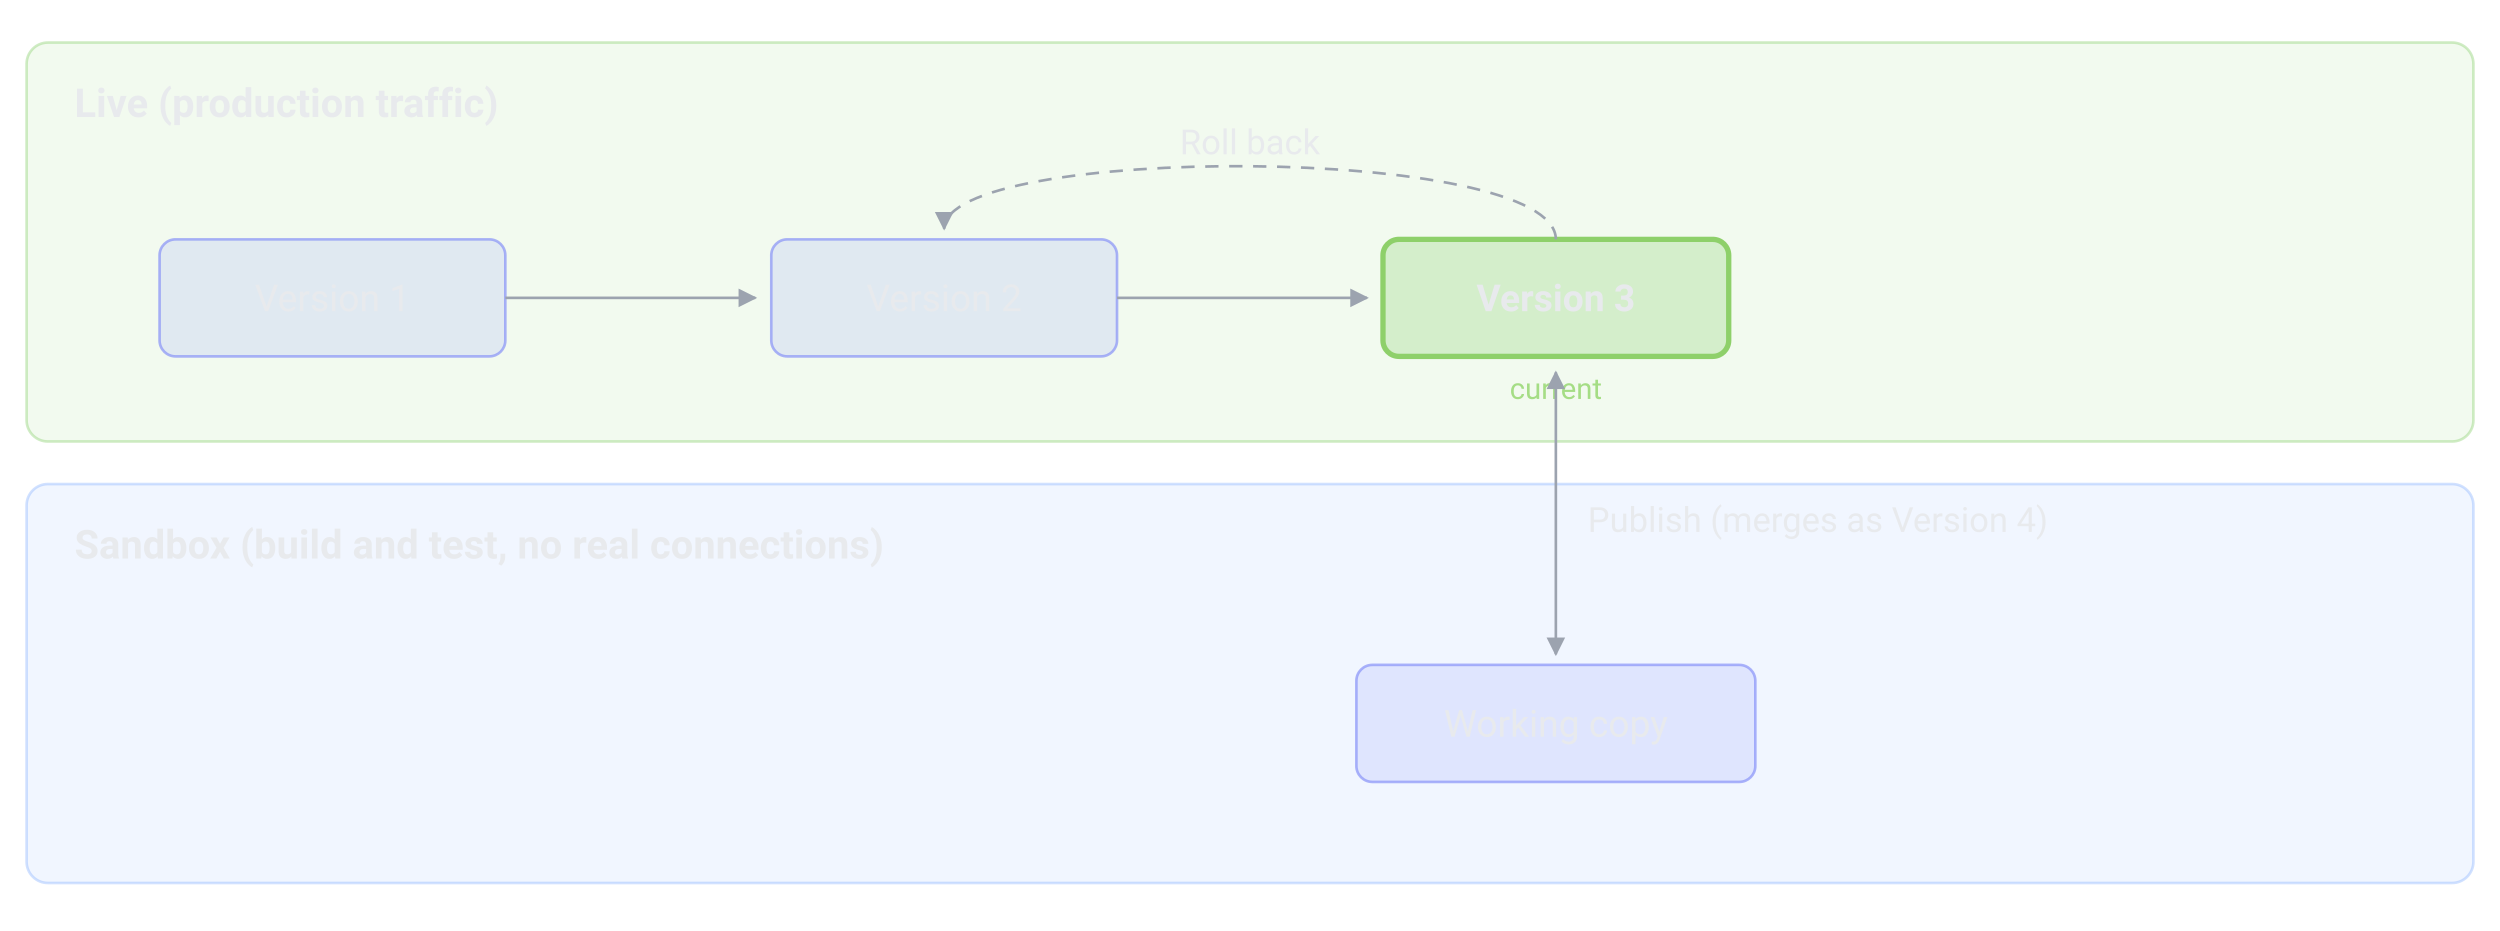
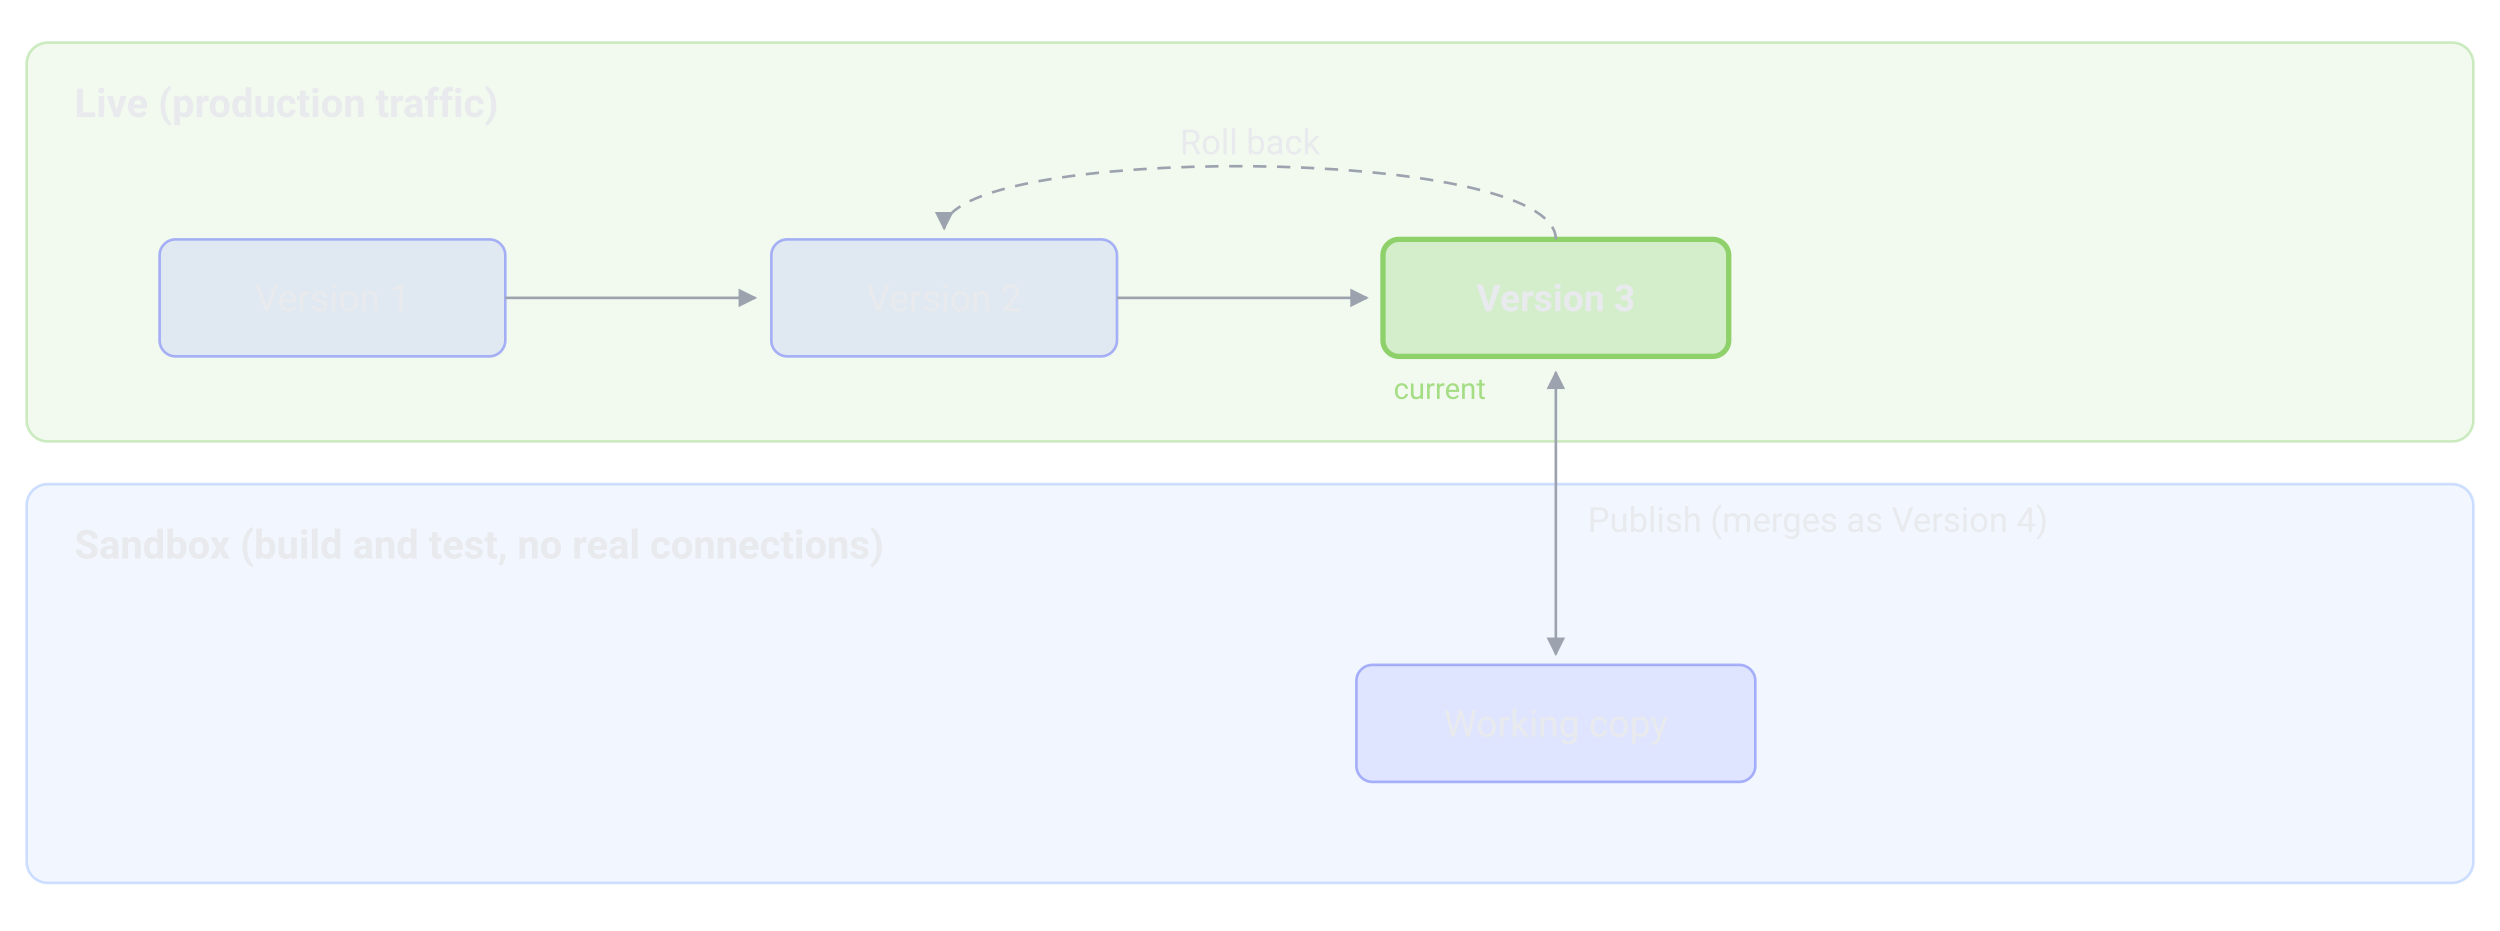
<svg xmlns="http://www.w3.org/2000/svg" viewBox="0 0 940 350" font-family="ui-sans-serif, system-ui, -apple-system, 'Segoe UI', Roboto, Helvetica, Arial, sans-serif">
  <defs>
    <marker id="arr" viewBox="0 0 10 10" refX="9" refY="5" markerWidth="7" markerHeight="7" orient="auto-start-reverse">
      <path d="M 0 0 L 10 5 L 0 10 z" fill="#9ca3af" />
    </marker>
  </defs>
  <rect x="10" y="16" width="920" height="150" rx="8" fill="rgba(120,200,90,0.10)" stroke="rgba(120,200,90,0.35)" />
  <text x="28" y="44" font-size="15" font-weight="600" fill="#e8eaed">Live (production traffic)</text>
  <rect x="60" y="90" width="130" height="44" rx="6" fill="rgba(129,140,248,0.16)" stroke="rgba(129,140,248,0.65)" />
  <rect x="290" y="90" width="130" height="44" rx="6" fill="rgba(129,140,248,0.16)" stroke="rgba(129,140,248,0.65)" />
  <rect x="520" y="90" width="130" height="44" rx="6" fill="rgba(120,200,90,0.24)" stroke="#8ed06a" stroke-width="2" />
  <text x="125" y="117" font-size="14" text-anchor="middle" fill="#e8eaed">Version 1</text>
  <text x="355" y="117" font-size="14" text-anchor="middle" fill="#e8eaed">Version 2</text>
  <text x="585" y="117" font-size="14" font-weight="600" text-anchor="middle" fill="#e8eaed">Version 3</text>
-   <text x="585" y="150" font-size="11" text-anchor="middle" fill="#a5dd85">current</text>
+   <text x="524" y="150" font-size="11" text-anchor="start" fill="#a5dd85">current</text>
  <line x1="190" y1="112" x2="284" y2="112" stroke="#9ca3af" marker-end="url(#arr)" />
  <line x1="420" y1="112" x2="514" y2="112" stroke="#9ca3af" marker-end="url(#arr)" />
  <path d="M 585 90 C 585 54, 355 54, 355 86" fill="none" stroke="#9ca3af" stroke-dasharray="5 4" marker-end="url(#arr)" />
  <text x="470" y="58" font-size="13" text-anchor="middle" fill="#e8eaed">Roll back</text>
  <rect x="10" y="182" width="920" height="150" rx="8" fill="rgba(110,160,255,0.09)" stroke="rgba(110,160,255,0.32)" />
  <text x="28" y="210" font-size="15" font-weight="600" fill="#e8eaed">Sandbox (build and test, no real connections)</text>
  <rect x="510" y="250" width="150" height="44" rx="6" fill="rgba(129,140,248,0.16)" stroke="rgba(129,140,248,0.65)" />
  <text x="585" y="277" font-size="14" text-anchor="middle" fill="#e8eaed">Working copy</text>
  <path d="M 585 246 L 585 140" fill="none" stroke="#9ca3af" marker-start="url(#arr)" marker-end="url(#arr)" />
  <text x="597" y="200" font-size="13" fill="#e8eaed">Publish (merges as Version 4)</text>
</svg>
